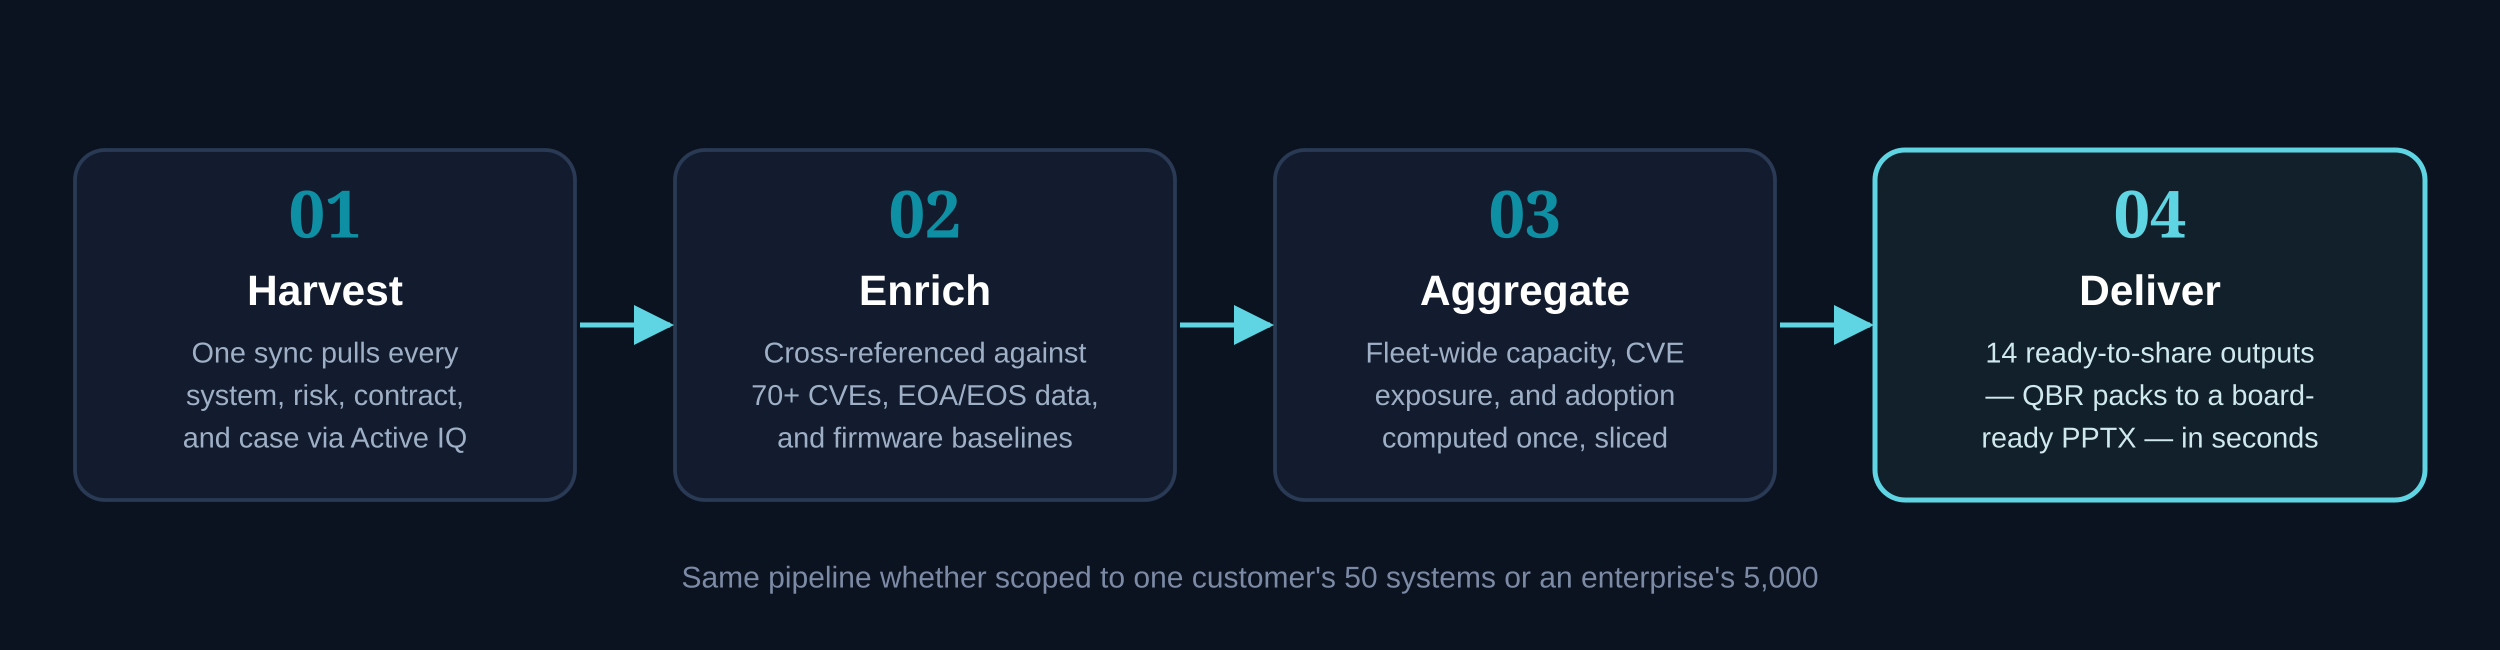
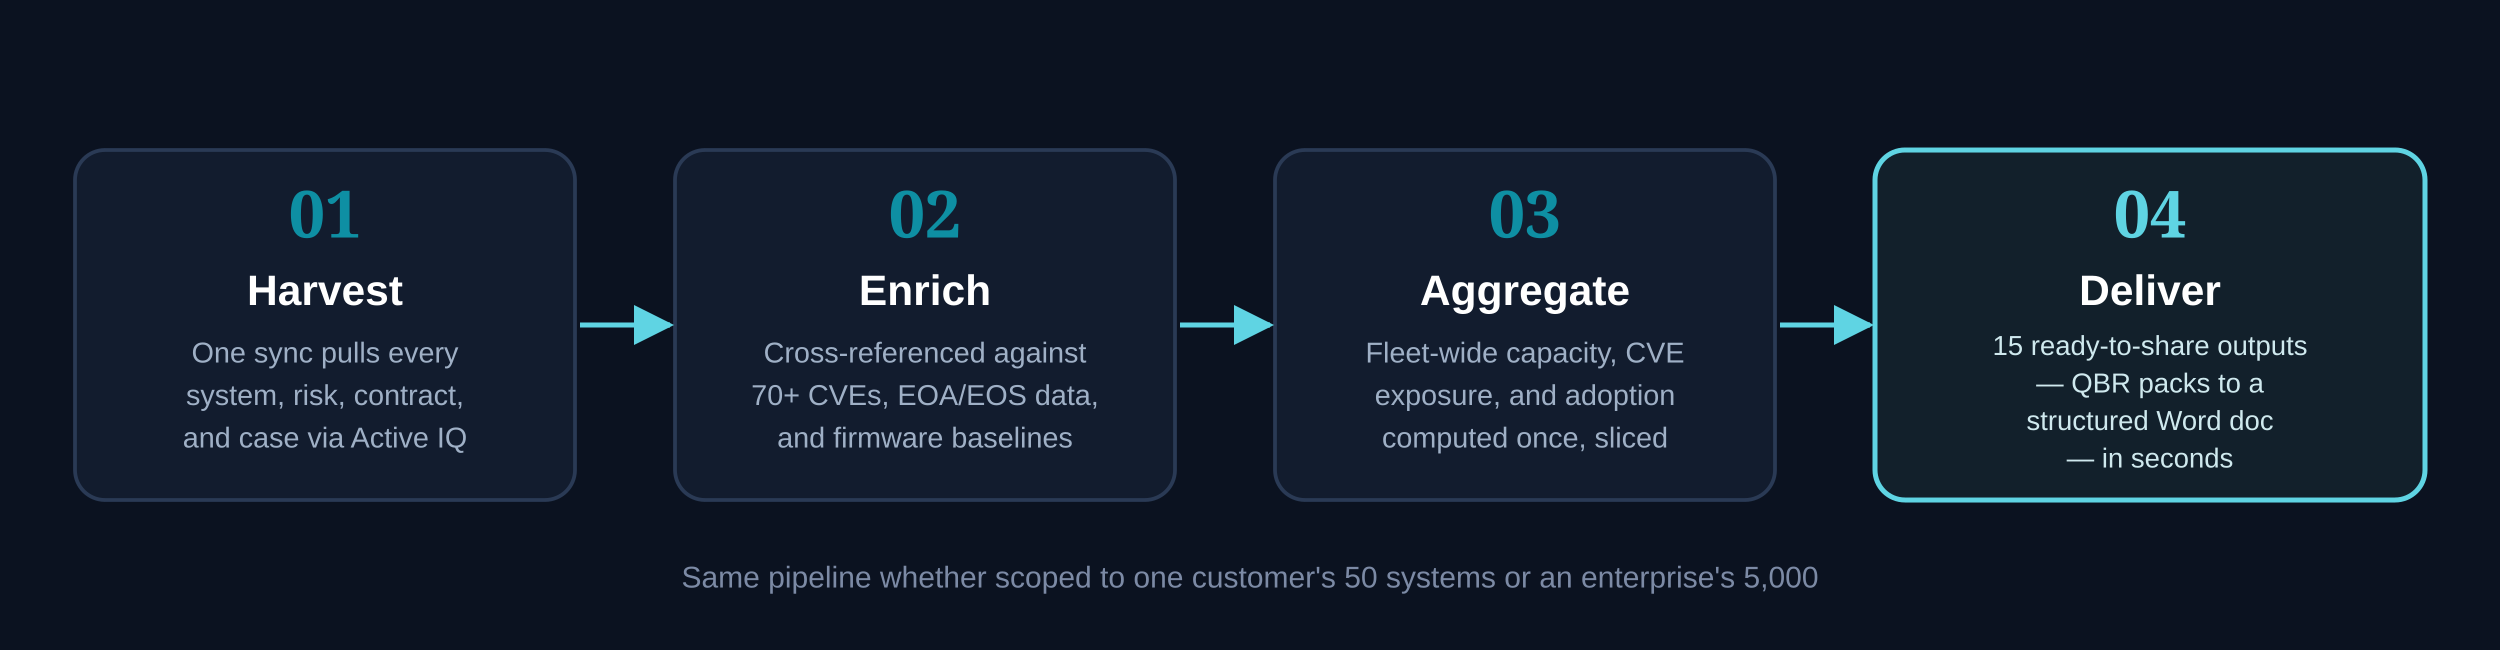
- <svg xmlns="http://www.w3.org/2000/svg" viewBox="0 0 1000 260" role="img" aria-label="ARIA's four-step pipeline: Harvest pulls the full fleet from Active IQ in one sync, Enrich cross-references it against a local reference library Active IQ doesn't provide, Aggregate computes fleet-wide rollups once, and Deliver turns that into 14 customer-ready outputs — each step feeding the next.">
+ <svg xmlns="http://www.w3.org/2000/svg" viewBox="0 0 1000 260" role="img" aria-label="ARIA's four-step pipeline: Harvest pulls the full fleet from Active IQ in one sync, Enrich cross-references it against a local reference library Active IQ doesn't provide, Aggregate computes fleet-wide rollups once, and Deliver turns that into 15 customer-ready outputs as text, Markdown or Word documents — each step feeding the next.">
  <defs>
    <marker id="wfArrow" viewBox="0 0 10 10" refX="9" refY="5" markerWidth="8" markerHeight="8" orient="auto-start-reverse">
      <path d="M0,0 L10,5 L0,10 z" fill="#5FD4E3" />
    </marker>
  </defs>
  <rect x="0" y="0" width="1000" height="260" fill="#0B1220" />
  <rect x="30" y="60" width="200" height="140" rx="12" fill="#121C2E" stroke="#2A3A55" stroke-width="1.5" />
  <text x="130" y="95" text-anchor="middle" font-family="Cambria, Georgia, serif" font-size="26" font-weight="700" fill="#0E8FA3">01</text>
  <text x="130" y="122" text-anchor="middle" font-family="Calibri, Arial, sans-serif" font-size="17" font-weight="700" fill="#FFFFFF">Harvest</text>
  <text x="130" y="145" text-anchor="middle" font-family="Calibri, Arial, sans-serif" font-size="11.5" fill="#9FB0C6">One sync pulls every</text>
  <text x="130" y="162" text-anchor="middle" font-family="Calibri, Arial, sans-serif" font-size="11.5" fill="#9FB0C6">system, risk, contract,</text>
  <text x="130" y="179" text-anchor="middle" font-family="Calibri, Arial, sans-serif" font-size="11.5" fill="#9FB0C6">and case via Active IQ</text>
  <rect x="270" y="60" width="200" height="140" rx="12" fill="#121C2E" stroke="#2A3A55" stroke-width="1.5" />
  <text x="370" y="95" text-anchor="middle" font-family="Cambria, Georgia, serif" font-size="26" font-weight="700" fill="#0E8FA3">02</text>
  <text x="370" y="122" text-anchor="middle" font-family="Calibri, Arial, sans-serif" font-size="17" font-weight="700" fill="#FFFFFF">Enrich</text>
  <text x="370" y="145" text-anchor="middle" font-family="Calibri, Arial, sans-serif" font-size="11.5" fill="#9FB0C6">Cross-referenced against</text>
  <text x="370" y="162" text-anchor="middle" font-family="Calibri, Arial, sans-serif" font-size="11.5" fill="#9FB0C6">70+ CVEs, EOA/EOS data,</text>
  <text x="370" y="179" text-anchor="middle" font-family="Calibri, Arial, sans-serif" font-size="11.5" fill="#9FB0C6">and firmware baselines</text>
  <rect x="510" y="60" width="200" height="140" rx="12" fill="#121C2E" stroke="#2A3A55" stroke-width="1.5" />
  <text x="610" y="95" text-anchor="middle" font-family="Cambria, Georgia, serif" font-size="26" font-weight="700" fill="#0E8FA3">03</text>
  <text x="610" y="122" text-anchor="middle" font-family="Calibri, Arial, sans-serif" font-size="17" font-weight="700" fill="#FFFFFF">Aggregate</text>
  <text x="610" y="145" text-anchor="middle" font-family="Calibri, Arial, sans-serif" font-size="11.5" fill="#9FB0C6">Fleet-wide capacity, CVE</text>
  <text x="610" y="162" text-anchor="middle" font-family="Calibri, Arial, sans-serif" font-size="11.5" fill="#9FB0C6">exposure, and adoption</text>
  <text x="610" y="179" text-anchor="middle" font-family="Calibri, Arial, sans-serif" font-size="11.5" fill="#9FB0C6">computed once, sliced</text>
  <rect x="750" y="60" width="220" height="140" rx="12" fill="#12202B" stroke="#5FD4E3" stroke-width="2" />
  <text x="860" y="95" text-anchor="middle" font-family="Cambria, Georgia, serif" font-size="26" font-weight="700" fill="#5FD4E3">04</text>
  <text x="860" y="122" text-anchor="middle" font-family="Calibri, Arial, sans-serif" font-size="17" font-weight="700" fill="#FFFFFF">Deliver</text>
-   <text x="860" y="145" text-anchor="middle" font-family="Calibri, Arial, sans-serif" font-size="11.5" fill="#CFE9EE">14 ready-to-share outputs</text>
-   <text x="860" y="162" text-anchor="middle" font-family="Calibri, Arial, sans-serif" font-size="11.5" fill="#CFE9EE">— QBR packs to a board-</text>
-   <text x="860" y="179" text-anchor="middle" font-family="Calibri, Arial, sans-serif" font-size="11.5" fill="#CFE9EE">ready PPTX — in seconds</text>
+   <text x="860" y="142" text-anchor="middle" font-family="Calibri, Arial, sans-serif" font-size="11" fill="#CFE9EE">15 ready-to-share outputs</text>
+   <text x="860" y="157" text-anchor="middle" font-family="Calibri, Arial, sans-serif" font-size="11" fill="#CFE9EE">— QBR packs to a</text>
+   <text x="860" y="172" text-anchor="middle" font-family="Calibri, Arial, sans-serif" font-size="11" fill="#CFE9EE">structured Word doc</text>
+   <text x="860" y="187" text-anchor="middle" font-family="Calibri, Arial, sans-serif" font-size="11" fill="#CFE9EE">— in seconds</text>
  <line x1="232" y1="130" x2="268" y2="130" stroke="#5FD4E3" stroke-width="2" marker-end="url(#wfArrow)" />
  <line x1="472" y1="130" x2="508" y2="130" stroke="#5FD4E3" stroke-width="2" marker-end="url(#wfArrow)" />
  <line x1="712" y1="130" x2="748" y2="130" stroke="#5FD4E3" stroke-width="2" marker-end="url(#wfArrow)" />
  <text x="500" y="235" text-anchor="middle" font-family="Calibri, Arial, sans-serif" font-size="12" fill="#7C8AA5">Same pipeline whether scoped to one customer's 50 systems or an enterprise's 5,000</text>
</svg>
